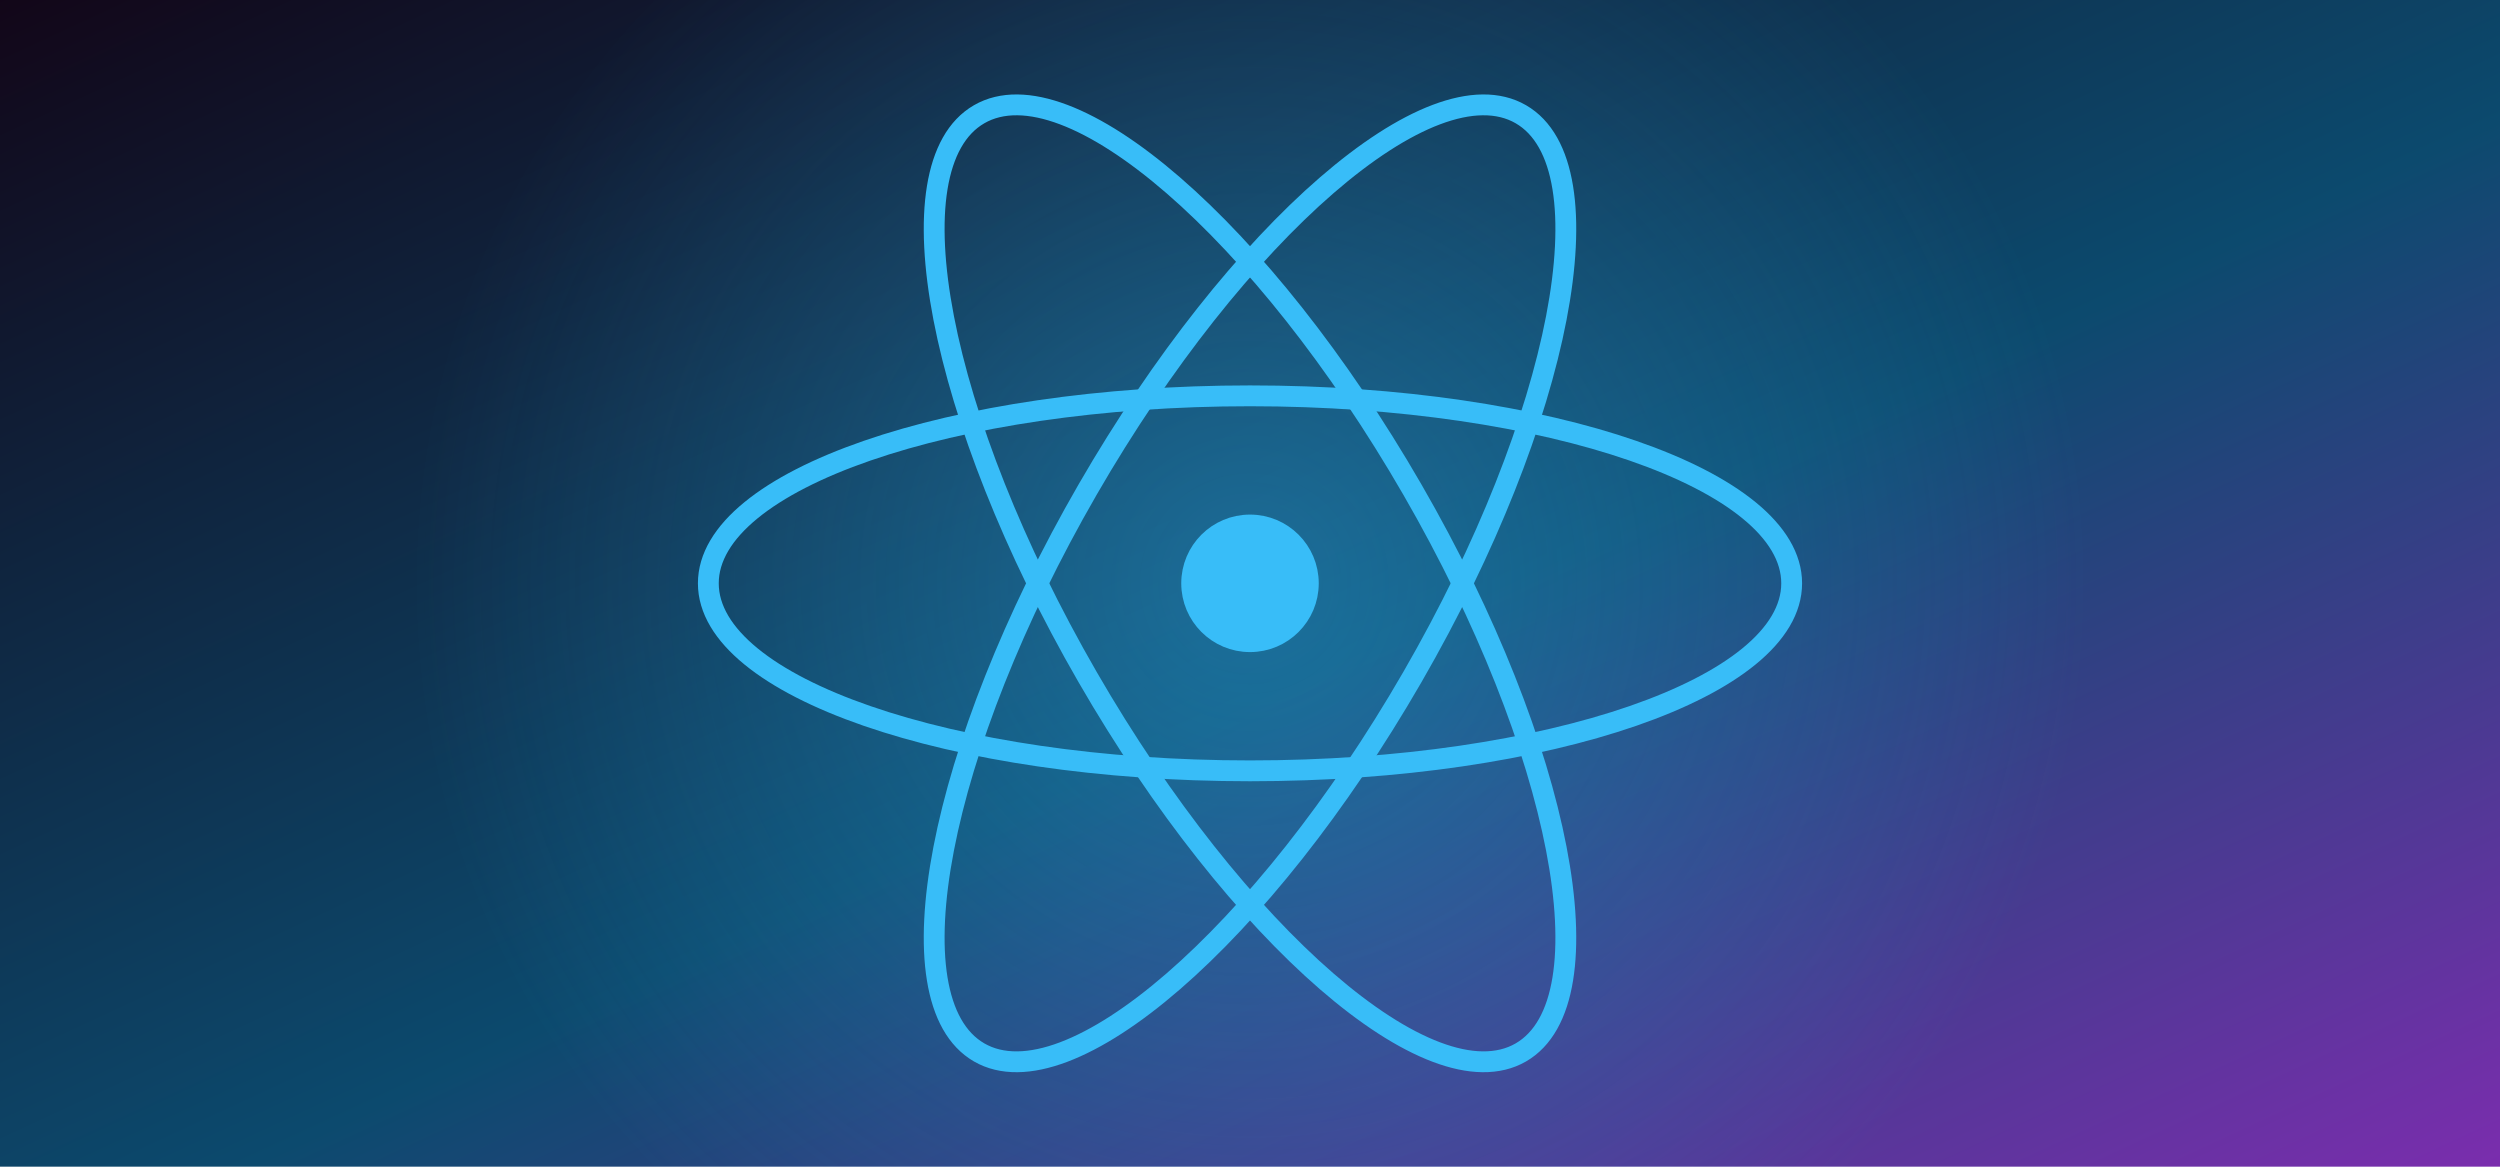
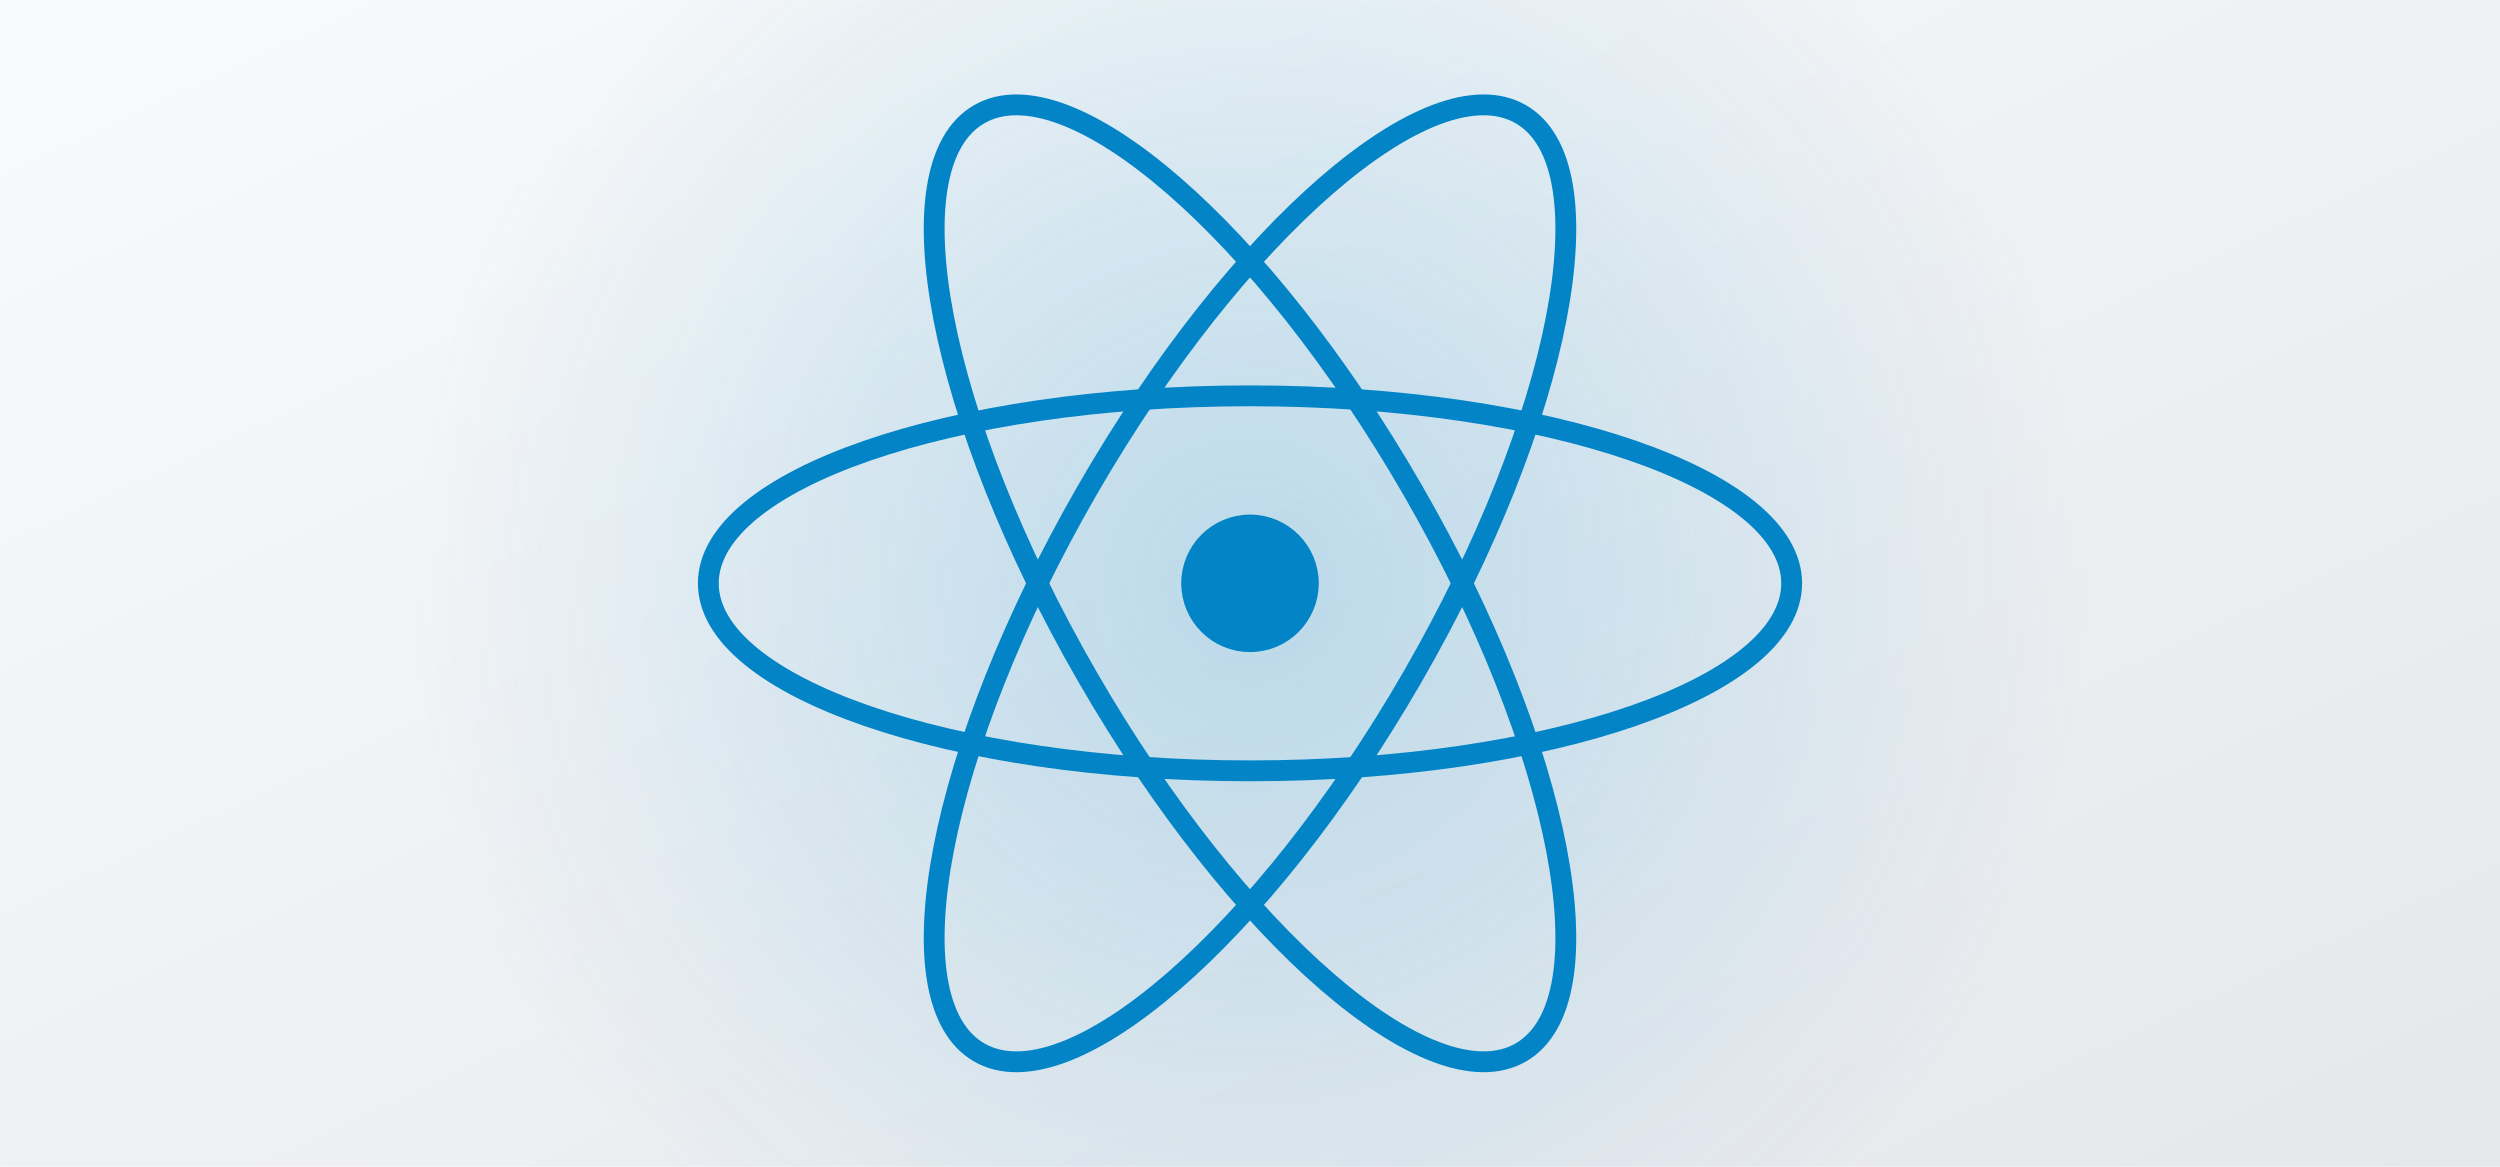
<svg xmlns="http://www.w3.org/2000/svg" viewBox="0 0 600 280">
  <defs>
    <linearGradient id="g" x1="0" y1="0" x2="1" y2="1">
-       <stop offset="0" stop-color="#120618" />
-       <stop offset=".55" stop-color="#0c4a6e" />
-       <stop offset="1" stop-color="#7B2DAE" />
+       <stop offset="0" stop-color="#f9fafb" />
+       <stop offset="1" stop-color="#e5e7eb" />
    </linearGradient>
    <radialGradient id="r" cx=".5" cy=".5" r=".5">
-       <stop offset="0" stop-color="#38bdf8" stop-opacity=".35" />
-       <stop offset="1" stop-color="#38bdf8" stop-opacity="0" />
+       <stop offset="0" stop-color="#0284c7" stop-opacity=".22" />
+       <stop offset="1" stop-color="#0284c7" stop-opacity="0" />
    </radialGradient>
  </defs>
  <rect width="600" height="280" fill="url(#g)" />
  <circle cx="300" cy="140" r="200" fill="url(#r)" />
-   <g fill="none" stroke="#38bdf8" stroke-width="5" stroke-linecap="round" stroke-linejoin="round" color="#38bdf8">
+   <g fill="none" stroke="#0284c7" stroke-width="5" stroke-linecap="round" stroke-linejoin="round" color="#0284c7">
    <ellipse cx="300" cy="140" rx="130" ry="45" />
    <ellipse cx="300" cy="140" rx="130" ry="45" transform="rotate(60 300 140)" />
    <ellipse cx="300" cy="140" rx="130" ry="45" transform="rotate(-60 300 140)" />
    <circle cx="300" cy="140" r="14" fill="currentColor" />
  </g>
</svg>
